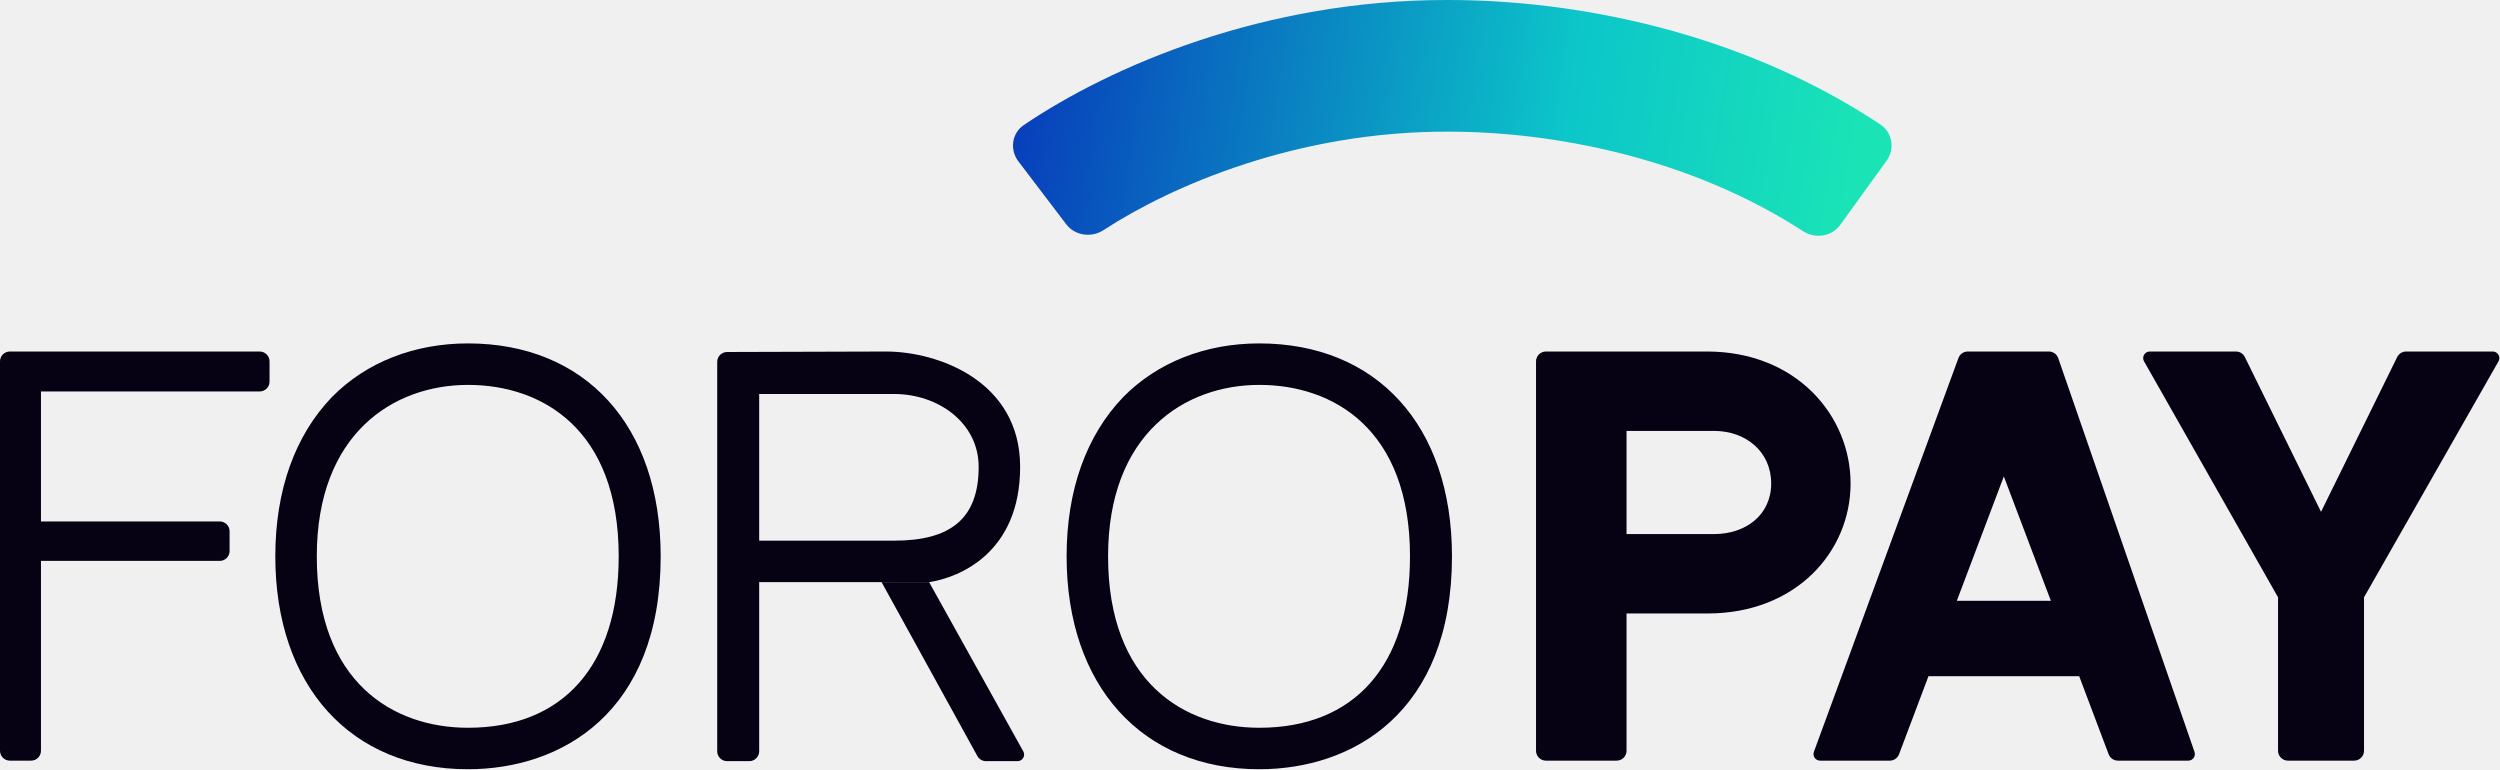
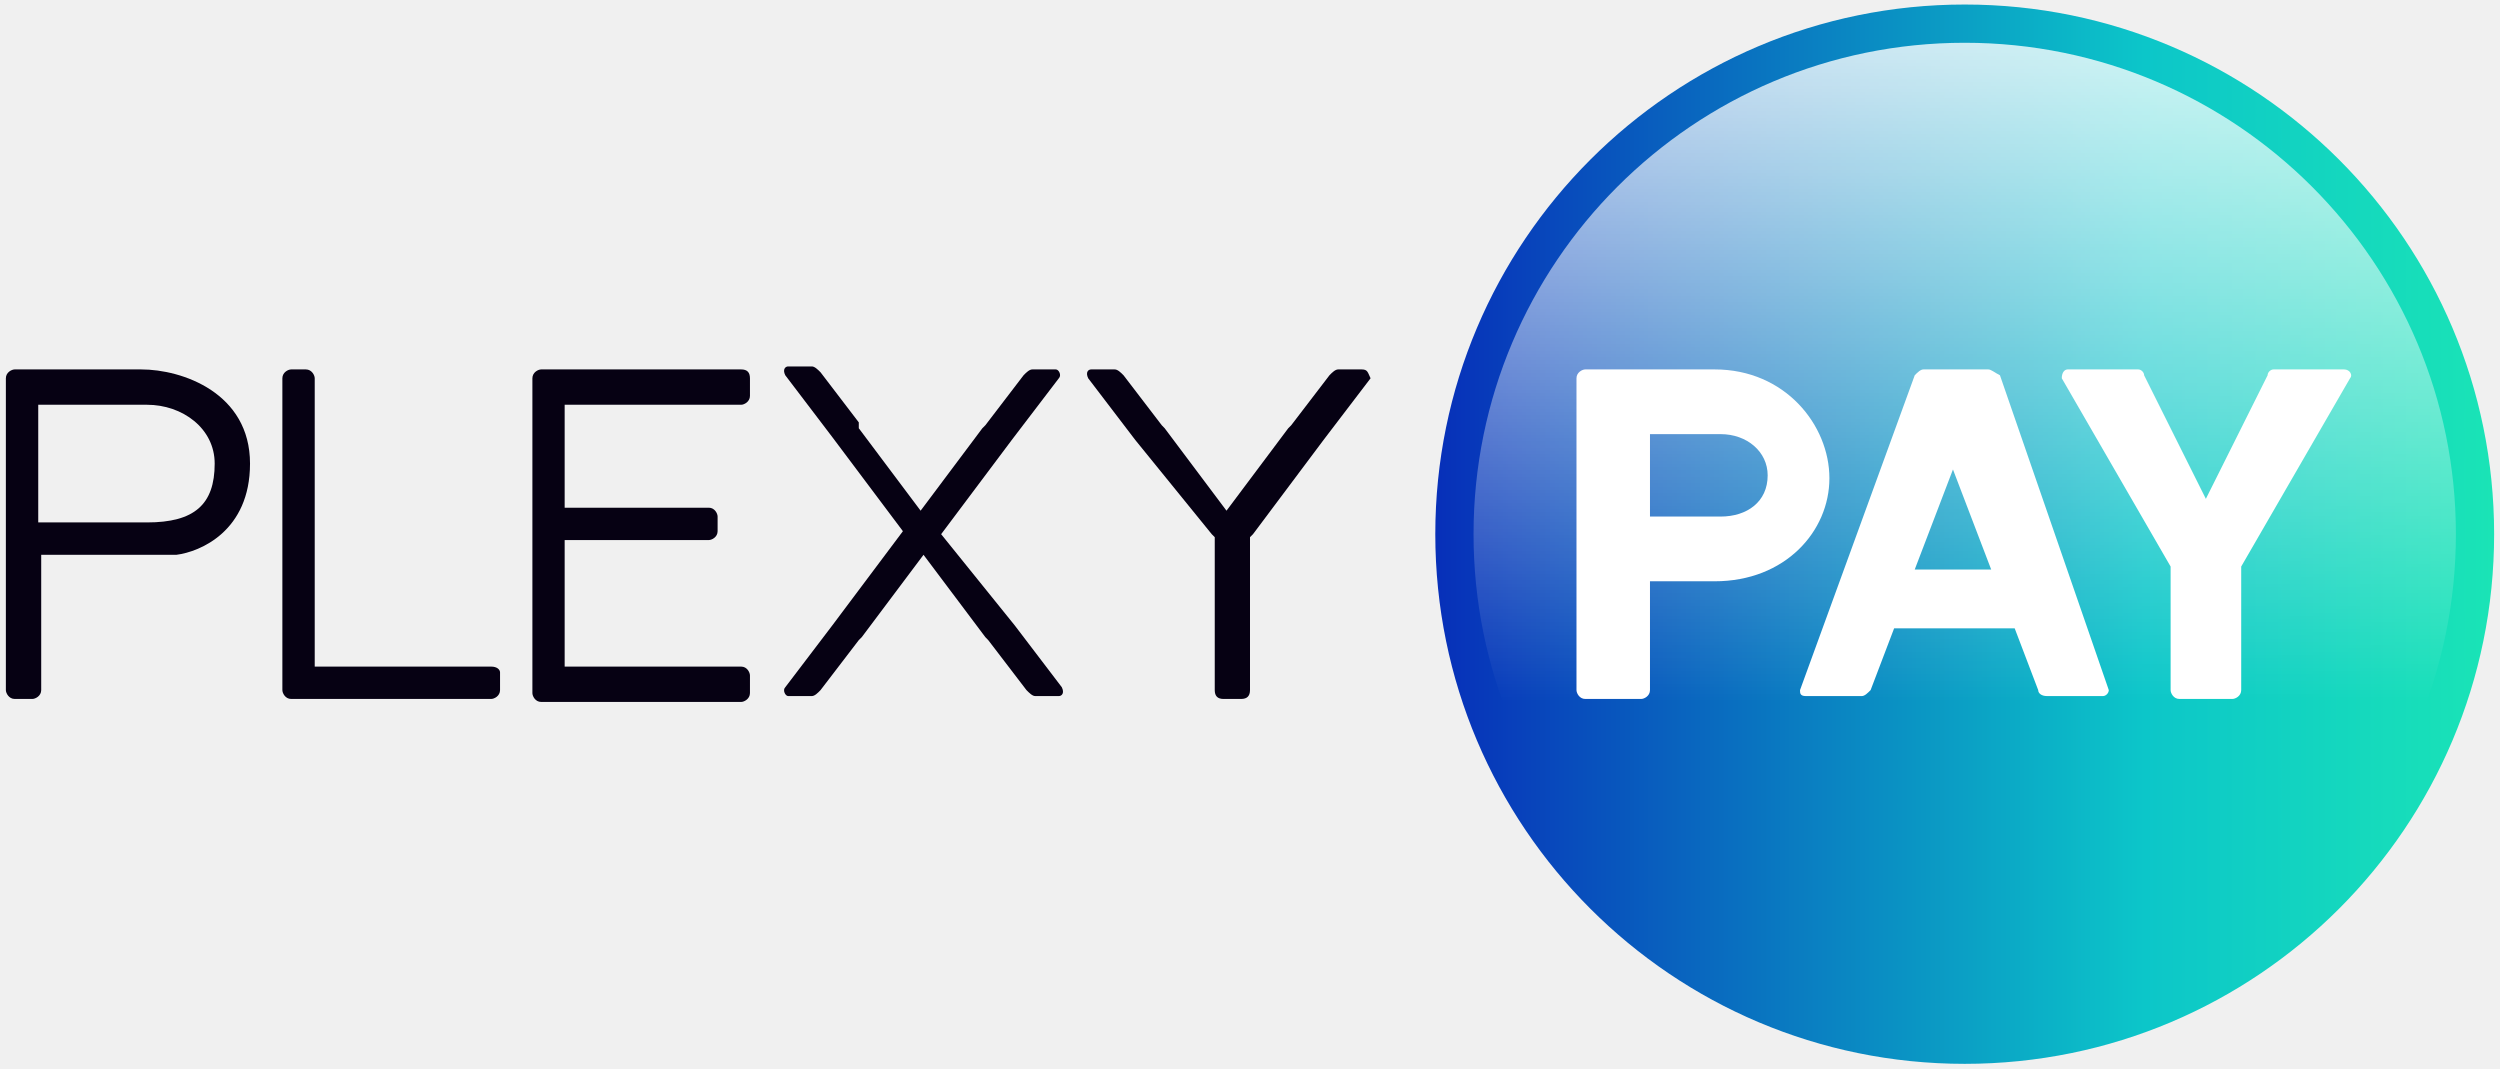
- <svg xmlns="http://www.w3.org/2000/svg" width="208" height="64" viewBox="0 0 208 64" fill="none">
-   <g clip-path="url(#clip0_327_115535)">
-     <path d="M18.281 46.666C18.735 46.666 19.102 46.298 19.102 45.844V44.205C19.102 43.751 18.735 43.384 18.281 43.384H3.408V32.57H21.605C22.059 32.57 22.426 32.202 22.426 31.749V30.068C22.426 29.614 22.059 29.246 21.605 29.246H0.822C0.368 29.246 0 29.614 0 30.068V62.464C0 62.918 0.368 63.285 0.822 63.285H2.587C3.04 63.285 3.408 62.918 3.408 62.464V46.666H18.281Z" fill="#060113" />
-     <path d="M38.937 28.572C34.477 28.572 30.48 30.129 27.619 33.032C24.547 36.23 22.906 40.774 22.906 46.286C22.906 57.058 29.175 64 38.937 64C46.679 64 54.968 59.33 54.968 46.286C54.968 35.346 48.657 28.572 38.937 28.572ZM38.937 60.55C32.752 60.55 26.357 56.805 26.357 46.286C26.357 36.062 32.752 32.023 38.937 32.023C45.08 32.023 51.476 35.683 51.476 46.286C51.476 55.417 46.805 60.55 38.937 60.55Z" fill="#060113" />
-     <path d="M84.875 38.839C84.875 31.686 78.017 29.246 73.725 29.246L60.491 29.286C60.038 29.287 59.672 29.654 59.672 30.107V62.506C59.672 62.96 60.04 63.328 60.493 63.328H62.343C62.796 63.328 63.164 62.96 63.164 62.506V48.433H65.773H77.302C79.826 48.054 84.875 45.992 84.875 38.839ZM74.398 44.983H63.164V32.781H74.398C78.059 32.781 81.425 35.179 81.425 38.839C81.425 43.173 79.069 44.983 74.398 44.983Z" fill="#060113" />
-     <path d="M73.347 48.433L81.317 62.902C81.462 63.165 81.737 63.328 82.037 63.328H84.659C85.077 63.328 85.341 62.879 85.138 62.514L77.302 48.433H73.347Z" fill="#060113" />
-     <path d="M104.773 28.572C100.313 28.572 96.316 30.129 93.455 33.032C90.383 36.23 88.742 40.774 88.742 46.286C88.742 57.058 95.011 64 104.773 64C112.515 64 120.804 59.33 120.804 46.286C120.804 35.346 114.493 28.572 104.773 28.572ZM104.773 60.55C98.588 60.55 92.192 56.805 92.192 46.286C92.192 36.062 98.588 32.023 104.773 32.023C110.916 32.023 117.312 35.683 117.312 46.286C117.312 55.417 112.641 60.55 104.773 60.55Z" fill="#060113" />
-     <path d="M200.185 29.246C199.872 29.246 199.586 29.424 199.448 29.705L193.109 42.584L186.771 29.705C186.633 29.424 186.347 29.246 186.034 29.246H178.861C178.441 29.246 178.177 29.699 178.385 30.064L189.533 49.695V62.464C189.533 62.918 189.901 63.285 190.355 63.285H195.864C196.318 63.285 196.686 62.918 196.686 62.464V49.695L207.874 30.065C208.082 29.7 207.819 29.246 207.398 29.246H200.185Z" fill="#060113" />
-     <path d="M175.439 62.754C175.56 63.074 175.866 63.285 176.208 63.285H182.065C182.442 63.285 182.706 62.914 182.583 62.559L171.245 29.799C171.13 29.468 170.818 29.246 170.468 29.246H163.717C163.372 29.246 163.064 29.461 162.945 29.785L150.917 62.549C150.786 62.907 151.05 63.285 151.431 63.285H157.231C157.573 63.285 157.879 63.074 158 62.754L160.45 56.259H172.989L175.439 62.754ZM162.806 49.989L166.719 39.639L170.633 49.989H162.806Z" fill="#060113" />
-     <path d="M128.618 29.246C128.165 29.246 127.797 29.614 127.797 30.068V62.464C127.797 62.918 128.165 63.285 128.618 63.285H134.507C134.961 63.285 135.328 62.918 135.328 62.464V51.041C135.328 51.041 134.866 51.041 142.061 51.041C149.466 51.041 153.968 45.866 153.968 40.228C153.968 34.59 149.466 29.246 142.019 29.246H128.618ZM142.608 44.435H135.328V35.852H142.608C145.258 35.852 147.362 37.577 147.362 40.228C147.362 42.837 145.258 44.435 142.608 44.435Z" fill="#060113" />
-     <path fill-rule="evenodd" clip-rule="evenodd" d="M120.49 10.954C107.96 10.916 97.499 15.438 91.822 19.141C90.809 19.802 89.439 19.617 88.706 18.654L84.728 13.423C83.995 12.46 84.177 11.084 85.179 10.406C92.343 5.556 105.152 -0.044 120.515 0C130.856 0.002 144.638 2.527 156.444 10.352C157.452 11.02 157.671 12.394 156.963 13.375L153.113 18.701C152.404 19.682 151.037 19.898 150.022 19.239C140.559 13.107 129.249 10.954 120.506 10.954H120.498L120.49 10.954Z" fill="url(#paint0_linear_327_115535)" />
+ <svg xmlns="http://www.w3.org/2000/svg" width="117px" height="50px" viewBox="0 0 118 50" version="1.1">
+   <defs>
+     <linearGradient id="linear0" gradientUnits="userSpaceOnUse" x1="48.581" y1="18" x2="84.581" y2="18" gradientTransform="matrix(1.388235,0,0,1.388889,0.277647,0)">
+       <stop offset="0" style="stop-color:rgb(2.745%,18.431%,72.549%);stop-opacity:1;" />
+       <stop offset="0.67" style="stop-color:rgb(4.706%,77.647%,78.824%);stop-opacity:1;" />
+       <stop offset="1" style="stop-color:rgb(10.196%,89.412%,71.373%);stop-opacity:1;" />
+     </linearGradient>
+     <linearGradient id="linear1" gradientUnits="userSpaceOnUse" x1="1197.402" y1="324.644" x2="1230.866" y2="324.644" gradientTransform="matrix(0,1.388889,-1.388235,0,543.3886,-1661.297)">
+       <stop offset="0" style="stop-color:rgb(100%,100%,100%);stop-opacity:0.8;" />
+       <stop offset="0.67" style="stop-color:rgb(100%,100%,100%);stop-opacity:0;" />
+     </linearGradient>
+   </defs>
+   <g id="surface1">
+     <path style=" stroke:none;fill-rule:nonzero;fill:rgb(2.353%,0.392%,7.451%);fill-opacity:1;" d="M 34.984 17.223 L 25.543 17.223 C 25.406 17.223 25.129 17.359 25.129 17.641 L 25.129 32.5 C 25.129 32.641 25.266 32.918 25.543 32.918 L 34.984 32.918 C 35.121 32.918 35.398 32.777 35.398 32.5 L 35.398 31.668 C 35.398 31.527 35.262 31.25 34.984 31.25 L 26.652 31.25 L 26.652 25.277 L 33.457 25.277 C 33.594 25.277 33.871 25.141 33.871 24.859 L 33.871 24.168 C 33.871 24.027 33.734 23.75 33.457 23.75 L 26.652 23.75 L 26.652 18.891 L 34.984 18.891 C 35.121 18.891 35.398 18.75 35.398 18.473 L 35.398 17.641 C 35.398 17.359 35.262 17.223 34.984 17.223 Z M 34.984 17.223 " />
+     <path style=" stroke:none;fill-rule:nonzero;fill:rgb(2.353%,0.392%,7.451%);fill-opacity:1;" d="M 23.184 31.25 L 14.855 31.25 L 14.855 17.641 C 14.855 17.5 14.715 17.223 14.438 17.223 L 13.742 17.223 C 13.605 17.223 13.328 17.359 13.328 17.641 L 13.328 32.359 C 13.328 32.5 13.465 32.777 13.742 32.777 L 23.184 32.777 C 23.324 32.777 23.602 32.641 23.602 32.359 L 23.602 31.527 C 23.602 31.391 23.461 31.25 23.184 31.25 Z M 23.184 31.25 " />
+     <path style=" stroke:none;fill-rule:nonzero;fill:rgb(2.353%,0.392%,7.451%);fill-opacity:1;" d="M 6.664 17.223 L 0.695 17.223 C 0.555 17.223 0.277 17.359 0.277 17.641 L 0.277 32.359 C 0.277 32.5 0.418 32.777 0.695 32.777 L 1.527 32.777 C 1.664 32.777 1.945 32.641 1.945 32.359 L 1.945 25.973 L 8.328 25.973 C 9.441 25.832 11.801 24.859 11.801 21.668 C 11.801 18.332 8.605 17.223 6.664 17.223 Z M 6.941 24.445 L 1.805 24.445 L 1.805 18.891 L 6.941 18.891 C 8.605 18.891 10.133 20 10.133 21.668 C 10.133 23.609 9.164 24.445 6.941 24.445 Z M 6.941 24.445 " />
+     <path style=" stroke:none;fill-rule:nonzero;fill:rgb(2.353%,0.392%,7.451%);fill-opacity:1;" d="M 49.977 17.641 C 50.117 17.5 49.977 17.223 49.836 17.223 L 48.727 17.223 C 48.59 17.223 48.449 17.359 48.312 17.5 L 46.508 19.859 L 46.367 20 L 43.453 23.891 L 40.535 20 L 40.535 19.723 L 38.73 17.359 C 38.594 17.223 38.453 17.082 38.316 17.082 L 37.203 17.082 C 37.066 17.082 36.926 17.223 37.066 17.5 L 39.285 20.418 L 42.617 24.859 L 39.285 29.305 L 37.066 32.223 C 36.926 32.359 37.066 32.641 37.203 32.641 L 38.316 32.641 C 38.453 32.641 38.594 32.5 38.73 32.359 L 40.535 30 L 40.676 29.859 L 43.59 25.973 L 46.508 29.859 L 46.645 30 L 48.449 32.359 C 48.59 32.5 48.727 32.641 48.867 32.641 L 49.977 32.641 C 50.117 32.641 50.254 32.5 50.117 32.223 L 47.895 29.305 L 44.422 25 L 47.754 20.555 Z M 49.977 17.641 " />
+     <path style=" stroke:none;fill-rule:nonzero;fill:rgb(2.353%,0.392%,7.451%);fill-opacity:1;" d="M 64.273 17.223 L 63.164 17.223 C 63.027 17.223 62.887 17.359 62.75 17.5 L 60.945 19.859 L 60.805 20 L 57.891 23.891 L 54.973 20 L 54.836 19.859 L 53.031 17.5 C 52.891 17.359 52.754 17.223 52.613 17.223 L 51.504 17.223 C 51.363 17.223 51.227 17.359 51.363 17.641 L 53.586 20.555 L 57.195 25 L 57.336 25.141 L 57.336 32.359 C 57.336 32.641 57.473 32.777 57.75 32.777 L 58.582 32.777 C 58.859 32.777 59 32.641 59 32.359 L 59 25.141 L 59.141 25 L 62.469 20.555 L 64.691 17.641 C 64.555 17.359 64.555 17.223 64.273 17.223 Z M 64.273 17.223 " />
+     <path style=" stroke:none;fill-rule:nonzero;fill:url(#linear0);" d="M 117.723 25 C 117.723 38.809 106.535 50 92.734 50 C 78.934 50 67.746 38.809 67.746 25 C 67.746 11.191 78.934 0 92.734 0 C 106.535 0 117.723 11.191 117.723 25 Z M 117.723 25 " />
+     <path style=" stroke:none;fill-rule:nonzero;fill:url(#linear1);" d="M 115.918 25 C 115.918 37.809 105.539 48.195 92.734 48.195 C 79.93 48.195 69.551 37.809 69.551 25 C 69.551 12.191 79.93 1.805 92.734 1.805 C 105.539 1.805 115.918 12.191 115.918 25 Z M 115.918 25 " />
+     <path style=" stroke:none;fill-rule:nonzero;fill:rgb(100%,100%,100%);fill-opacity:1;" d="M 110.641 17.223 L 107.312 17.223 C 107.172 17.223 107.031 17.359 107.031 17.5 L 104.117 23.332 L 101.203 17.5 C 101.203 17.359 101.062 17.223 100.926 17.223 L 97.594 17.223 C 97.453 17.223 97.316 17.359 97.316 17.641 L 102.453 26.527 L 102.453 32.359 C 102.453 32.5 102.59 32.777 102.867 32.777 L 105.367 32.777 C 105.508 32.777 105.785 32.641 105.785 32.359 L 105.785 26.527 L 110.922 17.641 C 111.059 17.5 110.922 17.223 110.641 17.223 Z M 110.641 17.223 " />
+     <path style=" stroke:none;fill-rule:nonzero;fill:rgb(100%,100%,100%);fill-opacity:1;" d="M 93.844 17.223 L 90.789 17.223 C 90.652 17.223 90.512 17.359 90.375 17.5 L 84.961 32.359 C 84.961 32.5 84.961 32.641 85.238 32.641 L 87.875 32.641 C 88.016 32.641 88.152 32.5 88.293 32.359 L 89.402 29.445 L 95.094 29.445 L 96.203 32.359 C 96.203 32.5 96.344 32.641 96.621 32.641 L 99.258 32.641 C 99.398 32.641 99.535 32.5 99.535 32.359 L 94.398 17.5 C 94.121 17.359 93.984 17.223 93.844 17.223 Z M 90.375 26.668 L 92.18 21.945 L 93.984 26.668 Z M 90.375 26.668 " />
+     <path style=" stroke:none;fill-rule:nonzero;fill:rgb(100%,100%,100%);fill-opacity:1;" d="M 80.934 17.223 L 74.824 17.223 C 74.688 17.223 74.41 17.359 74.41 17.641 L 74.41 32.359 C 74.41 32.5 74.547 32.777 74.824 32.777 L 77.465 32.777 C 77.602 32.777 77.879 32.641 77.879 32.359 L 77.879 27.223 C 77.879 27.223 78.156 27.223 80.934 27.223 C 84.266 27.223 86.348 24.859 86.348 22.359 C 86.348 19.859 84.266 17.223 80.934 17.223 Z M 81.211 24.168 L 77.879 24.168 L 77.879 20.277 L 81.211 20.277 C 82.461 20.277 83.434 21.109 83.434 22.223 C 83.434 23.473 82.461 24.168 81.211 24.168 Z M 81.211 24.168 " />
  </g>
-   <defs>
-     <linearGradient id="paint0_linear_327_115535" x1="79.303" y1="9.809" x2="153.807" y2="21.092" gradientUnits="userSpaceOnUse">
-       <stop stop-color="#072FB9" />
-       <stop offset="0.67" stop-color="#0CC6C9" />
-       <stop offset="1" stop-color="#1AE4B6" />
-     </linearGradient>
-     <clipPath id="clip0_327_115535">
-       <rect width="208" height="64" fill="white" />
-     </clipPath>
-   </defs>
</svg>
